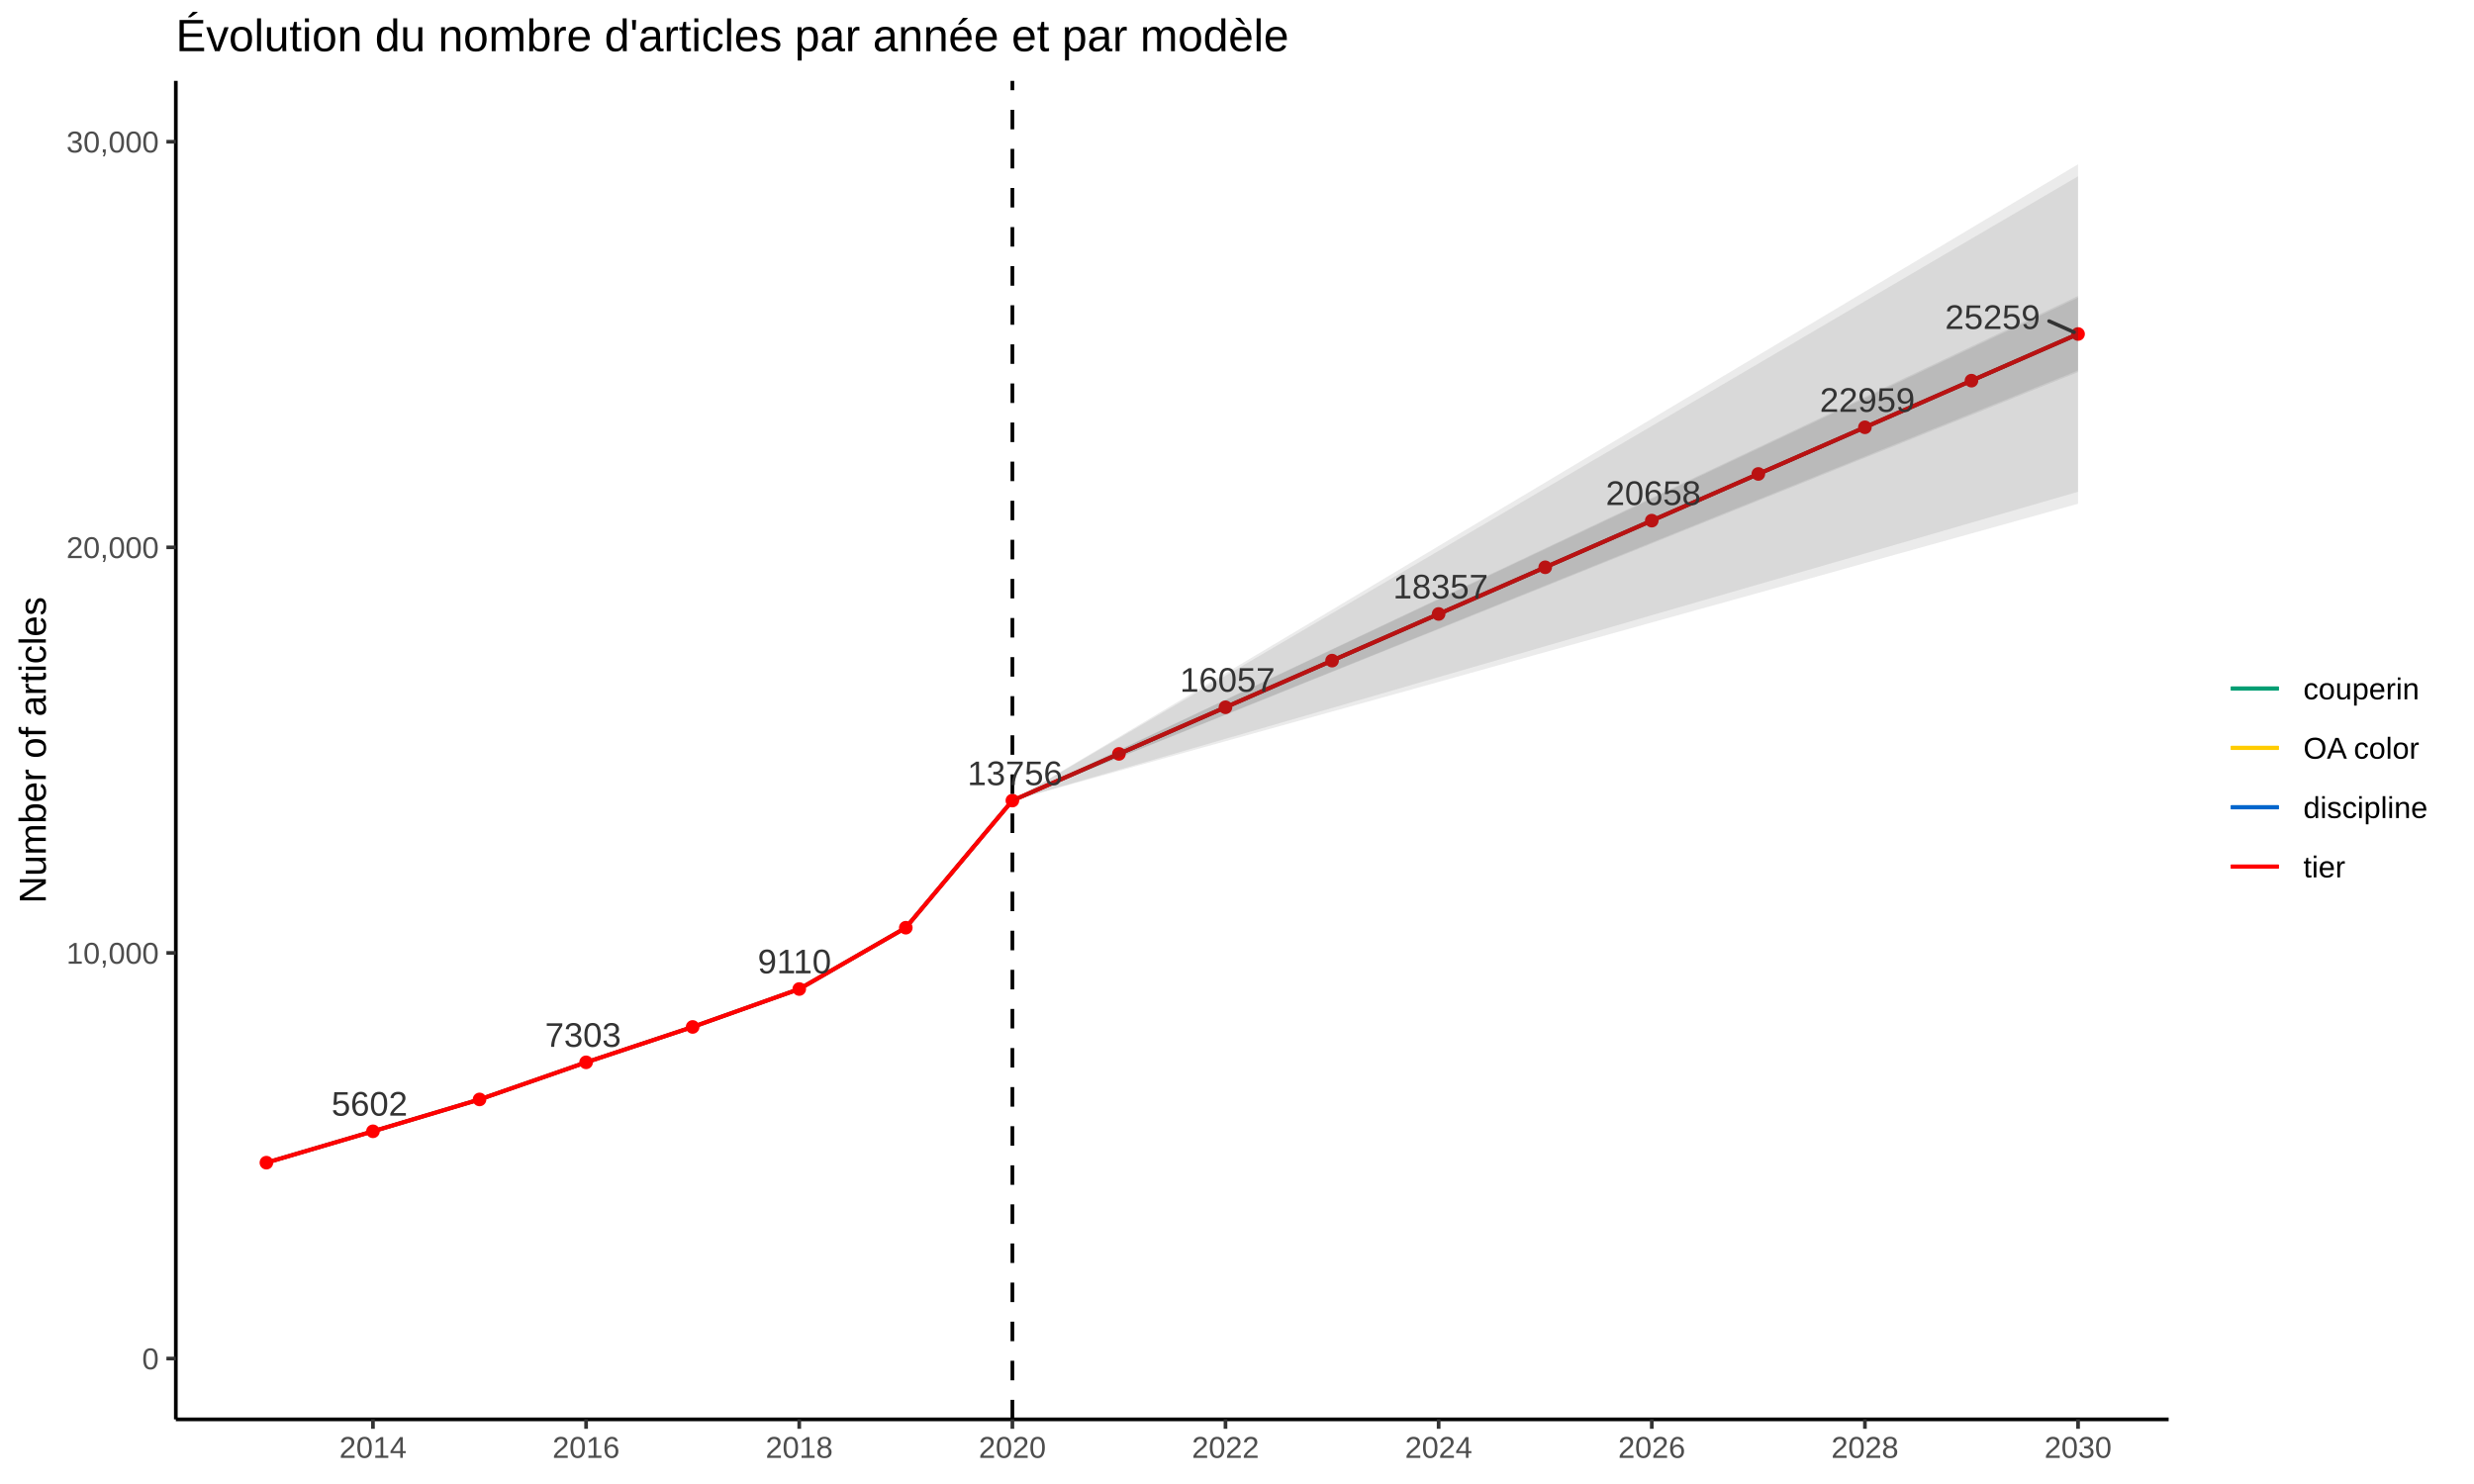
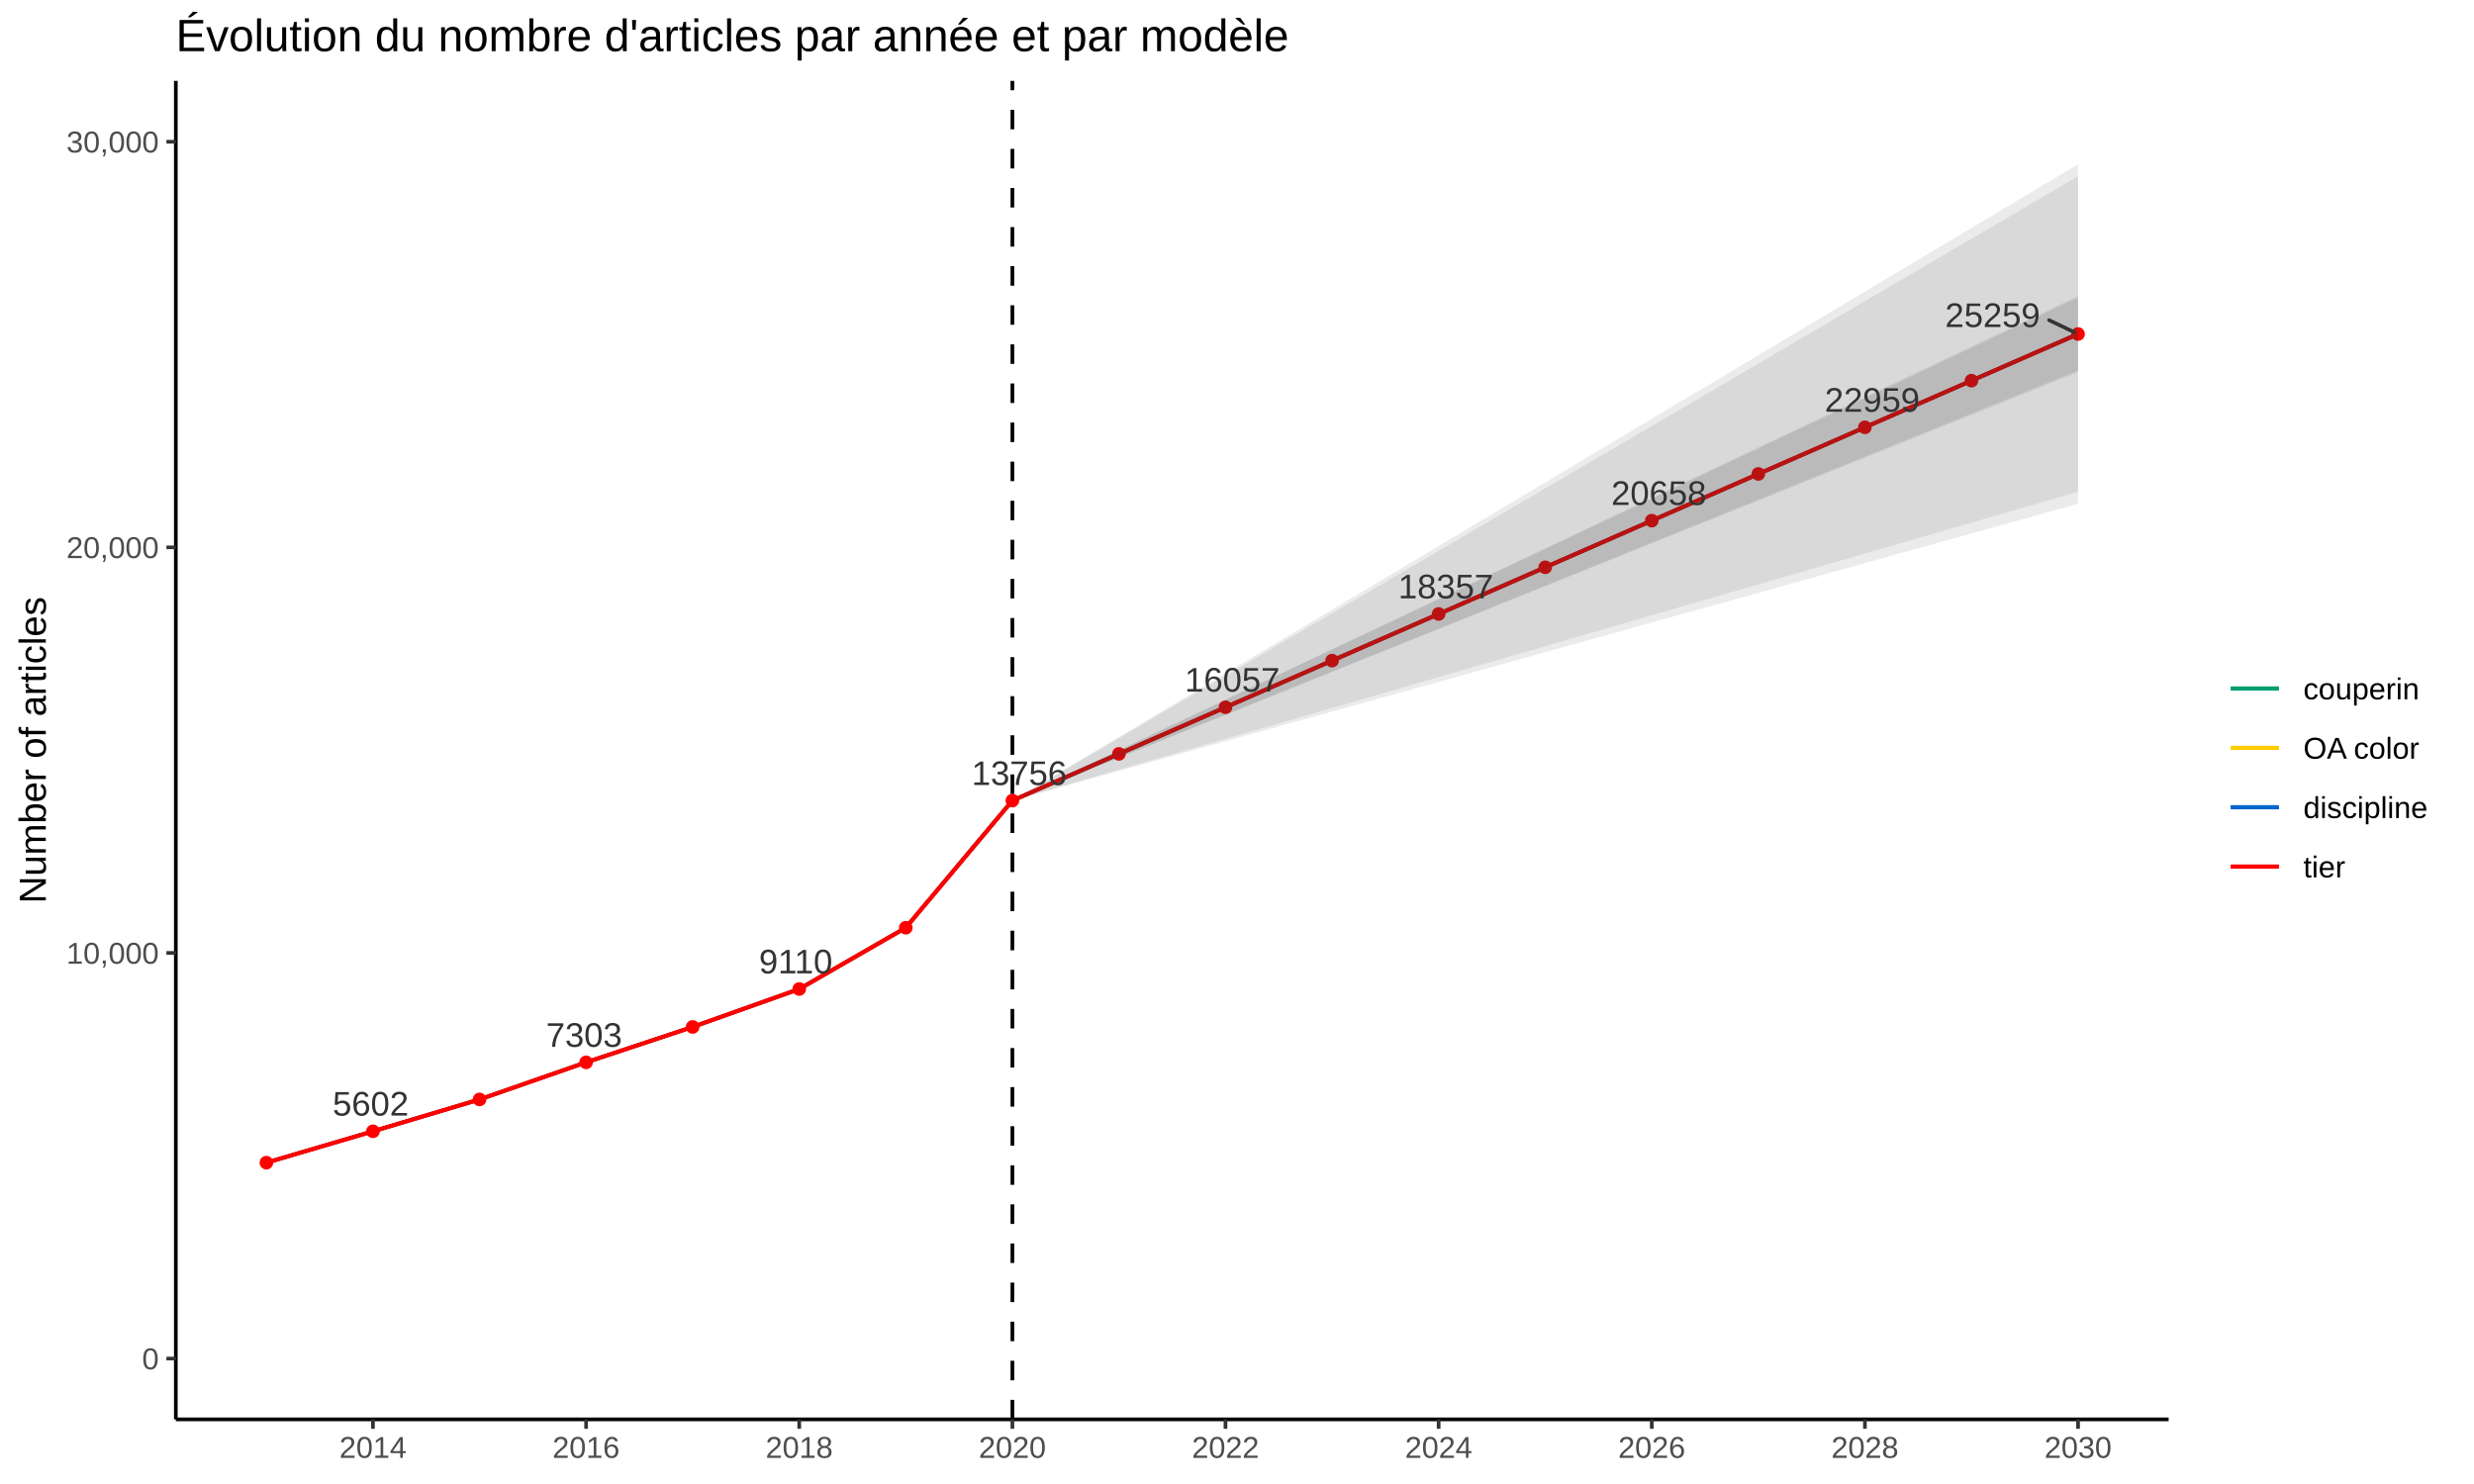
<svg xmlns="http://www.w3.org/2000/svg" class="svglite" width="720.00pt" height="432.00pt" viewBox="0 0 720.00 432.00">
  <defs>
    <style type="text/css">
    .svglite line, .svglite polyline, .svglite polygon, .svglite path, .svglite rect, .svglite circle {
      fill: none;
      stroke: #000000;
      stroke-linecap: round;
      stroke-linejoin: round;
      stroke-miterlimit: 10.00;
    }
    .svglite text {
      white-space: pre;
    }
  </style>
  </defs>
  <rect width="100%" height="100%" style="stroke: none; fill: #FFFFFF;" />
  <defs>
    <clipPath id="cpMC4wMHw3MjAuMDB8MC4wMHw0MzIuMDA=">
      <rect x="0.00" y="0.00" width="720.00" height="432.00" />
    </clipPath>
  </defs>
  <g clip-path="url(#cpMC4wMHw3MjAuMDB8MC4wMHw0MzIuMDA=)">
    <rect x="0" y="0" width="720.00" height="432.00" style="stroke-width: 1.07; stroke: #FFFFFF; fill: #FFFFFF;" />
  </g>
  <defs>
    <clipPath id="cpNTEuMTd8NjMxLjEzfDIzLjU0fDQxMy4xOQ==">
      <rect x="51.17" y="23.54" width="579.96" height="389.64" />
    </clipPath>
  </defs>
  <g clip-path="url(#cpNTEuMTd8NjMxLjEzfDIzLjU0fDQxMy4xOQ==)">
    <rect x="51.17" y="23.54" width="579.96" height="389.64" style="stroke-width: 1.07; stroke: none; fill: #FFFFFF;" />
    <polyline points="77.53,338.46 108.54,329.33 139.56,320.05 170.57,309.25 201.58,298.95 232.60,287.91 263.61,270.06 294.63,233.05 325.64,219.48 356.65,205.89 387.67,192.31 418.68,178.73 449.70,165.15 480.71,151.56 511.72,137.98 542.74,124.39 573.75,110.81 604.77,97.22 " style="stroke-width: 1.07; stroke: #FFCC00; stroke-linecap: butt;" />
    <polyline points="77.53,338.46 108.54,329.33 139.56,320.05 170.57,309.25 201.58,298.95 232.60,287.91 263.61,270.06 294.63,233.05 325.64,219.48 356.65,205.89 387.67,192.31 418.68,178.73 449.70,165.15 480.71,151.56 511.72,137.98 542.74,124.39 573.75,110.81 604.77,97.22 " style="stroke-width: 1.07; stroke: #009E73; stroke-linecap: butt;" />
    <polyline points="77.53,338.46 108.54,329.33 139.56,320.05 170.57,309.25 201.58,298.95 232.60,287.91 263.61,270.06 294.63,233.05 325.64,219.48 356.65,205.90 387.67,192.32 418.68,178.73 449.70,165.14 480.71,151.54 511.72,137.99 542.74,124.40 573.75,110.81 604.77,97.23 " style="stroke-width: 1.07; stroke: #0066CC; stroke-linecap: butt;" />
    <circle cx="77.53" cy="338.46" r="1.63" style="stroke-width: 0.71; stroke: #FF0000; fill: #FF0000;" />
    <circle cx="108.54" cy="329.33" r="1.63" style="stroke-width: 0.71; stroke: #FF0000; fill: #FF0000;" />
    <circle cx="139.56" cy="320.05" r="1.63" style="stroke-width: 0.71; stroke: #FF0000; fill: #FF0000;" />
    <circle cx="170.57" cy="309.25" r="1.63" style="stroke-width: 0.71; stroke: #FF0000; fill: #FF0000;" />
    <circle cx="201.58" cy="298.95" r="1.63" style="stroke-width: 0.71; stroke: #FF0000; fill: #FF0000;" />
    <circle cx="232.60" cy="287.91" r="1.63" style="stroke-width: 0.71; stroke: #FF0000; fill: #FF0000;" />
    <circle cx="263.61" cy="270.06" r="1.63" style="stroke-width: 0.71; stroke: #FF0000; fill: #FF0000;" />
    <circle cx="294.63" cy="233.05" r="1.63" style="stroke-width: 0.71; stroke: #FF0000; fill: #FF0000;" />
    <circle cx="325.64" cy="219.46" r="1.63" style="stroke-width: 0.71; stroke: #FF0000; fill: #FF0000;" />
    <circle cx="356.65" cy="205.89" r="1.63" style="stroke-width: 0.71; stroke: #FF0000; fill: #FF0000;" />
    <circle cx="387.67" cy="192.31" r="1.63" style="stroke-width: 0.71; stroke: #FF0000; fill: #FF0000;" />
    <circle cx="418.68" cy="178.73" r="1.63" style="stroke-width: 0.71; stroke: #FF0000; fill: #FF0000;" />
    <circle cx="449.70" cy="165.14" r="1.63" style="stroke-width: 0.71; stroke: #FF0000; fill: #FF0000;" />
    <circle cx="480.71" cy="151.56" r="1.63" style="stroke-width: 0.71; stroke: #FF0000; fill: #FF0000;" />
    <circle cx="511.72" cy="137.97" r="1.63" style="stroke-width: 0.71; stroke: #FF0000; fill: #FF0000;" />
    <circle cx="542.74" cy="124.39" r="1.63" style="stroke-width: 0.71; stroke: #FF0000; fill: #FF0000;" />
    <circle cx="573.75" cy="110.81" r="1.63" style="stroke-width: 0.71; stroke: #FF0000; fill: #FF0000;" />
    <circle cx="604.77" cy="97.23" r="1.63" style="stroke-width: 0.71; stroke: #FF0000; fill: #FF0000;" />
    <polyline points="77.53,338.46 108.54,329.33 139.56,320.05 170.57,309.25 201.58,298.95 232.60,287.91 263.61,270.06 294.63,233.05 325.64,219.46 356.65,205.89 387.67,192.31 418.68,178.73 449.70,165.14 480.71,151.56 511.72,137.97 542.74,124.39 573.75,110.81 604.77,97.23 " style="stroke-width: 1.24; stroke: #FF0000; stroke-linecap: butt;" />
    <polygon points="77.53,338.46 108.54,329.33 139.56,320.05 170.57,309.25 201.58,298.95 232.60,287.91 263.61,270.06 294.63,233.05 325.64,214.87 356.65,196.71 387.67,178.53 418.68,160.36 449.70,142.18 480.71,124.02 511.72,105.84 542.74,87.67 573.75,69.49 604.77,51.32 604.77,143.15 573.75,152.14 542.74,161.14 511.72,170.12 480.71,179.09 449.70,188.12 418.68,197.10 387.67,206.09 356.65,215.07 325.64,224.07 294.63,233.05 263.61,270.06 232.60,287.91 201.58,298.95 170.57,309.25 139.56,320.05 108.54,329.33 77.53,338.46 " style="stroke-width: 0.00; stroke: none; stroke-linecap: butt; fill: #333333; fill-opacity: 0.10;" />
    <polyline points="77.53,338.46 108.54,329.33 139.56,320.05 170.57,309.25 201.58,298.95 232.60,287.91 263.61,270.06 294.63,233.05 325.64,214.87 356.65,196.71 387.67,178.53 418.68,160.36 449.70,142.18 480.71,124.02 511.72,105.84 542.74,87.67 573.75,69.49 604.77,51.32 " style="stroke-width: 1.07; stroke: none; stroke-linecap: butt;" />
    <polyline points="604.77,143.15 573.75,152.14 542.74,161.14 511.72,170.12 480.71,179.09 449.70,188.12 418.68,197.10 387.67,206.09 356.65,215.07 325.64,224.07 294.63,233.05 263.61,270.06 232.60,287.91 201.58,298.95 170.57,309.25 139.56,320.05 108.54,329.33 77.53,338.46 " style="stroke-width: 1.07; stroke: none; stroke-linecap: butt;" />
    <polygon points="77.53,338.46 108.54,329.33 139.56,320.05 170.57,309.25 201.58,298.95 232.60,287.91 263.61,270.06 294.63,233.05 325.64,218.41 356.65,203.77 387.67,189.13 418.68,174.49 449.70,159.84 480.71,145.21 511.72,130.57 542.74,115.93 573.75,101.28 604.77,86.64 604.77,107.83 573.75,120.35 542.74,132.87 511.72,145.40 480.71,157.91 449.70,170.44 418.68,182.97 387.67,195.48 356.65,208.01 325.64,220.53 294.63,233.05 263.61,270.06 232.60,287.91 201.58,298.95 170.57,309.25 139.56,320.05 108.54,329.33 77.53,338.46 " style="stroke-width: 0.00; stroke: none; stroke-linecap: butt; fill: #333333; fill-opacity: 0.10;" />
    <polyline points="77.53,338.46 108.54,329.33 139.56,320.05 170.57,309.25 201.58,298.95 232.60,287.91 263.61,270.06 294.63,233.05 325.64,218.41 356.65,203.77 387.67,189.13 418.68,174.49 449.70,159.84 480.71,145.21 511.72,130.57 542.74,115.93 573.75,101.28 604.77,86.64 " style="stroke-width: 1.07; stroke: none; stroke-linecap: butt;" />
    <polyline points="604.77,107.83 573.75,120.35 542.74,132.87 511.72,145.40 480.71,157.91 449.70,170.44 418.68,182.97 387.67,195.48 356.65,208.01 325.64,220.53 294.63,233.05 263.61,270.06 232.60,287.91 201.58,298.95 170.57,309.25 139.56,320.05 108.54,329.33 77.53,338.46 " style="stroke-width: 1.07; stroke: none; stroke-linecap: butt;" />
    <polygon points="77.53,338.46 108.54,329.33 139.56,320.05 170.57,309.25 201.58,298.95 232.60,287.91 263.61,270.06 294.63,233.05 325.64,218.37 356.65,203.67 387.67,188.99 418.68,174.30 449.70,159.60 480.71,144.91 511.72,130.24 542.74,115.54 573.75,100.85 604.77,86.16 604.77,108.30 573.75,120.78 542.74,133.25 511.72,145.73 480.71,158.21 449.70,170.68 418.68,183.16 387.67,195.62 356.65,208.10 325.64,220.57 294.63,233.05 263.61,270.06 232.60,287.91 201.58,298.95 170.57,309.25 139.56,320.05 108.54,329.33 77.53,338.46 " style="stroke-width: 0.00; stroke: none; stroke-linecap: butt; fill: #333333; fill-opacity: 0.10;" />
    <polyline points="77.53,338.46 108.54,329.33 139.56,320.05 170.57,309.25 201.58,298.95 232.60,287.91 263.61,270.06 294.63,233.05 325.64,218.37 356.65,203.67 387.67,188.99 418.68,174.30 449.70,159.60 480.71,144.91 511.72,130.24 542.74,115.54 573.75,100.85 604.77,86.16 " style="stroke-width: 1.07; stroke: none; stroke-linecap: butt;" />
    <polyline points="604.77,108.30 573.75,120.78 542.74,133.25 511.72,145.73 480.71,158.21 449.70,170.68 418.68,183.16 387.67,195.62 356.65,208.10 325.64,220.57 294.63,233.05 263.61,270.06 232.60,287.91 201.58,298.95 170.57,309.25 139.56,320.05 108.54,329.33 77.53,338.46 " style="stroke-width: 1.07; stroke: none; stroke-linecap: butt;" />
    <polygon points="77.53,338.46 108.54,329.33 139.56,320.05 170.57,309.25 201.58,298.95 232.60,287.91 263.61,270.06 294.63,233.05 325.64,214.55 356.65,195.99 387.67,177.50 418.68,158.95 449.70,140.45 480.71,121.90 511.72,103.40 542.74,84.88 573.75,66.35 604.77,47.81 604.77,146.64 573.75,155.29 542.74,163.91 511.72,172.59 480.71,181.20 449.70,189.84 418.68,198.51 387.67,207.14 356.65,215.77 325.64,224.41 294.63,233.05 263.61,270.06 232.60,287.91 201.58,298.95 170.57,309.25 139.56,320.05 108.54,329.33 77.53,338.46 " style="stroke-width: 0.00; stroke: none; stroke-linecap: butt; fill: #333333; fill-opacity: 0.10;" />
    <polyline points="77.53,338.46 108.54,329.33 139.56,320.05 170.57,309.25 201.58,298.95 232.60,287.91 263.61,270.06 294.63,233.05 325.64,214.55 356.65,195.99 387.67,177.50 418.68,158.95 449.70,140.45 480.71,121.90 511.72,103.40 542.74,84.88 573.75,66.35 604.77,47.81 " style="stroke-width: 1.07; stroke: none; stroke-linecap: butt;" />
    <polyline points="604.77,146.64 573.75,155.29 542.74,163.91 511.72,172.59 480.71,181.20 449.70,189.84 418.68,198.51 387.67,207.14 356.65,215.77 325.64,224.41 294.63,233.05 263.61,270.06 232.60,287.91 201.58,298.95 170.57,309.25 139.56,320.05 108.54,329.33 77.53,338.46 " style="stroke-width: 1.07; stroke: none; stroke-linecap: butt;" />
    <line x1="294.63" y1="413.19" x2="294.63" y2="23.54" style="stroke-width: 1.07; stroke-dasharray: 5.69,5.69; stroke-linecap: butt;" />
-     <line x1="596.34" y1="93.47" x2="603.60" y2="96.71" style="stroke-width: 1.07; stroke: #333333;" />
-     <text x="96.47" y="324.78" style="font-size: 9.96px;fill: #333333; font-family: &quot;Arial&quot;;" textLength="22.78px" lengthAdjust="spacingAndGlyphs">5602</text>
-     <text x="158.61" y="304.74" style="font-size: 9.96px;fill: #333333; font-family: &quot;Arial&quot;;" textLength="22.78px" lengthAdjust="spacingAndGlyphs">7303</text>
-     <text x="220.51" y="283.34" style="font-size: 9.96px;fill: #333333; font-family: &quot;Arial&quot;;" textLength="22.78px" lengthAdjust="spacingAndGlyphs">9110</text>
-     <text x="281.54" y="228.56" style="font-size: 9.96px;fill: #333333; font-family: &quot;Arial&quot;;" textLength="28.48px" lengthAdjust="spacingAndGlyphs">13756</text>
-     <text x="343.38" y="201.37" style="font-size: 9.96px;fill: #333333; font-family: &quot;Arial&quot;;" textLength="28.48px" lengthAdjust="spacingAndGlyphs">16057</text>
-     <text x="405.41" y="174.21" style="font-size: 9.96px;fill: #333333; font-family: &quot;Arial&quot;;" textLength="28.48px" lengthAdjust="spacingAndGlyphs">18357</text>
-     <text x="467.32" y="147.01" style="font-size: 9.96px;fill: #333333; font-family: &quot;Arial&quot;;" textLength="28.48px" lengthAdjust="spacingAndGlyphs">20658</text>
-     <text x="529.61" y="119.89" style="font-size: 9.96px;fill: #333333; font-family: &quot;Arial&quot;;" textLength="28.48px" lengthAdjust="spacingAndGlyphs">22959</text>
-     <text x="566.06" y="95.76" style="font-size: 9.96px;fill: #333333; font-family: &quot;Arial&quot;;" textLength="28.48px" lengthAdjust="spacingAndGlyphs">25259</text>
+     <line x1="596.33" y1="93.19" x2="603.63" y2="96.69" style="stroke-width: 1.07; stroke: #333333;" />
+     <text x="96.80" y="324.76" style="font-size: 9.96px;fill: #333333; font-family: &quot;Arial&quot;;" textLength="22.78px" lengthAdjust="spacingAndGlyphs">5602</text>
+     <text x="158.91" y="304.74" style="font-size: 9.96px;fill: #333333; font-family: &quot;Arial&quot;;" textLength="22.78px" lengthAdjust="spacingAndGlyphs">7303</text>
+     <text x="220.88" y="283.36" style="font-size: 9.96px;fill: #333333; font-family: &quot;Arial&quot;;" textLength="22.78px" lengthAdjust="spacingAndGlyphs">9110</text>
+     <text x="282.78" y="228.53" style="font-size: 9.96px;fill: #333333; font-family: &quot;Arial&quot;;" textLength="28.48px" lengthAdjust="spacingAndGlyphs">13756</text>
+     <text x="344.79" y="201.34" style="font-size: 9.96px;fill: #333333; font-family: &quot;Arial&quot;;" textLength="28.48px" lengthAdjust="spacingAndGlyphs">16057</text>
+     <text x="406.93" y="174.19" style="font-size: 9.96px;fill: #333333; font-family: &quot;Arial&quot;;" textLength="28.48px" lengthAdjust="spacingAndGlyphs">18357</text>
+     <text x="468.91" y="147.00" style="font-size: 9.96px;fill: #333333; font-family: &quot;Arial&quot;;" textLength="28.48px" lengthAdjust="spacingAndGlyphs">20658</text>
+     <text x="531.03" y="119.87" style="font-size: 9.96px;fill: #333333; font-family: &quot;Arial&quot;;" textLength="28.48px" lengthAdjust="spacingAndGlyphs">22959</text>
+     <text x="566.06" y="95.20" style="font-size: 9.96px;fill: #333333; font-family: &quot;Arial&quot;;" textLength="28.48px" lengthAdjust="spacingAndGlyphs">25259</text>
  </g>
  <g clip-path="url(#cpMC4wMHw3MjAuMDB8MC4wMHw0MzIuMDA=)">
    <polyline points="51.17,413.19 51.17,23.54 " style="stroke-width: 1.07; stroke-linecap: butt;" />
    <text x="46.24" y="398.62" text-anchor="end" style="font-size: 8.80px;fill: #4D4D4D; font-family: &quot;Arial&quot;;" textLength="5.03px" lengthAdjust="spacingAndGlyphs">0</text>
    <text x="46.24" y="280.55" text-anchor="end" style="font-size: 8.80px;fill: #4D4D4D; font-family: &quot;Arial&quot;;" textLength="27.52px" lengthAdjust="spacingAndGlyphs">10,000</text>
    <text x="46.24" y="162.47" text-anchor="end" style="font-size: 8.80px;fill: #4D4D4D; font-family: &quot;Arial&quot;;" textLength="27.52px" lengthAdjust="spacingAndGlyphs">20,000</text>
    <text x="46.24" y="44.40" text-anchor="end" style="font-size: 8.80px;fill: #4D4D4D; font-family: &quot;Arial&quot;;" textLength="27.52px" lengthAdjust="spacingAndGlyphs">30,000</text>
    <polyline points="48.43,395.48 51.17,395.48 " style="stroke-width: 1.07; stroke: #333333; stroke-linecap: butt;" />
    <polyline points="48.43,277.40 51.17,277.40 " style="stroke-width: 1.07; stroke: #333333; stroke-linecap: butt;" />
    <polyline points="48.43,159.33 51.17,159.33 " style="stroke-width: 1.07; stroke: #333333; stroke-linecap: butt;" />
    <polyline points="48.43,41.26 51.17,41.26 " style="stroke-width: 1.07; stroke: #333333; stroke-linecap: butt;" />
    <polyline points="51.17,413.19 631.13,413.19 " style="stroke-width: 1.07; stroke-linecap: butt;" />
    <polyline points="108.54,415.93 108.54,413.19 " style="stroke-width: 1.07; stroke: #333333; stroke-linecap: butt;" />
    <polyline points="170.57,415.93 170.57,413.19 " style="stroke-width: 1.07; stroke: #333333; stroke-linecap: butt;" />
    <polyline points="232.60,415.93 232.60,413.19 " style="stroke-width: 1.07; stroke: #333333; stroke-linecap: butt;" />
    <polyline points="294.63,415.93 294.63,413.19 " style="stroke-width: 1.07; stroke: #333333; stroke-linecap: butt;" />
    <polyline points="356.65,415.93 356.65,413.19 " style="stroke-width: 1.07; stroke: #333333; stroke-linecap: butt;" />
    <polyline points="418.68,415.93 418.68,413.19 " style="stroke-width: 1.07; stroke: #333333; stroke-linecap: butt;" />
    <polyline points="480.71,415.93 480.71,413.19 " style="stroke-width: 1.07; stroke: #333333; stroke-linecap: butt;" />
    <polyline points="542.74,415.93 542.74,413.19 " style="stroke-width: 1.07; stroke: #333333; stroke-linecap: butt;" />
    <polyline points="604.77,415.93 604.77,413.19 " style="stroke-width: 1.07; stroke: #333333; stroke-linecap: butt;" />
    <text x="108.54" y="424.40" text-anchor="middle" style="font-size: 8.80px;fill: #4D4D4D; font-family: &quot;Arial&quot;;" textLength="20.13px" lengthAdjust="spacingAndGlyphs">2014</text>
    <text x="170.57" y="424.40" text-anchor="middle" style="font-size: 8.80px;fill: #4D4D4D; font-family: &quot;Arial&quot;;" textLength="20.13px" lengthAdjust="spacingAndGlyphs">2016</text>
    <text x="232.60" y="424.40" text-anchor="middle" style="font-size: 8.80px;fill: #4D4D4D; font-family: &quot;Arial&quot;;" textLength="20.13px" lengthAdjust="spacingAndGlyphs">2018</text>
    <text x="294.63" y="424.40" text-anchor="middle" style="font-size: 8.80px;fill: #4D4D4D; font-family: &quot;Arial&quot;;" textLength="20.13px" lengthAdjust="spacingAndGlyphs">2020</text>
    <text x="356.65" y="424.40" text-anchor="middle" style="font-size: 8.80px;fill: #4D4D4D; font-family: &quot;Arial&quot;;" textLength="20.13px" lengthAdjust="spacingAndGlyphs">2022</text>
    <text x="418.68" y="424.40" text-anchor="middle" style="font-size: 8.80px;fill: #4D4D4D; font-family: &quot;Arial&quot;;" textLength="20.13px" lengthAdjust="spacingAndGlyphs">2024</text>
    <text x="480.71" y="424.40" text-anchor="middle" style="font-size: 8.80px;fill: #4D4D4D; font-family: &quot;Arial&quot;;" textLength="20.13px" lengthAdjust="spacingAndGlyphs">2026</text>
    <text x="542.74" y="424.40" text-anchor="middle" style="font-size: 8.80px;fill: #4D4D4D; font-family: &quot;Arial&quot;;" textLength="20.13px" lengthAdjust="spacingAndGlyphs">2028</text>
    <text x="604.77" y="424.40" text-anchor="middle" style="font-size: 8.80px;fill: #4D4D4D; font-family: &quot;Arial&quot;;" textLength="20.13px" lengthAdjust="spacingAndGlyphs">2030</text>
    <text transform="translate(13.33,218.37) rotate(-90)" text-anchor="middle" style="font-size: 11.00px; font-family: &quot;Arial&quot;;" textLength="96.23px" lengthAdjust="spacingAndGlyphs">Number of articles</text>
    <rect x="642.09" y="170.34" width="72.43" height="96.06" style="stroke-width: 1.07; stroke: none; fill: #FFFFFF;" />
    <line x1="649.30" y1="200.43" x2="663.12" y2="200.43" style="stroke-width: 1.07; stroke: #009E73; stroke-linecap: butt;" />
    <line x1="649.30" y1="200.43" x2="663.12" y2="200.43" style="stroke-width: 1.07; stroke: #009E73; stroke-linecap: butt;" />
    <line x1="649.30" y1="200.43" x2="663.12" y2="200.43" style="stroke-width: 1.07; stroke: #009E73; stroke-linecap: butt;" />
    <line x1="649.30" y1="200.43" x2="663.12" y2="200.43" style="stroke-width: 1.24; stroke: #009E73; stroke-linecap: butt;" />
    <line x1="649.30" y1="217.71" x2="663.12" y2="217.71" style="stroke-width: 1.07; stroke: #FFCC00; stroke-linecap: butt;" />
    <line x1="649.30" y1="217.71" x2="663.12" y2="217.71" style="stroke-width: 1.07; stroke: #FFCC00; stroke-linecap: butt;" />
    <line x1="649.30" y1="217.71" x2="663.12" y2="217.71" style="stroke-width: 1.07; stroke: #FFCC00; stroke-linecap: butt;" />
    <line x1="649.30" y1="217.71" x2="663.12" y2="217.71" style="stroke-width: 1.24; stroke: #FFCC00; stroke-linecap: butt;" />
    <line x1="649.30" y1="234.99" x2="663.12" y2="234.99" style="stroke-width: 1.07; stroke: #0066CC; stroke-linecap: butt;" />
    <line x1="649.30" y1="234.99" x2="663.12" y2="234.99" style="stroke-width: 1.07; stroke: #0066CC; stroke-linecap: butt;" />
    <line x1="649.30" y1="234.99" x2="663.12" y2="234.99" style="stroke-width: 1.07; stroke: #0066CC; stroke-linecap: butt;" />
    <line x1="649.30" y1="234.99" x2="663.12" y2="234.99" style="stroke-width: 1.24; stroke: #0066CC; stroke-linecap: butt;" />
    <line x1="649.30" y1="252.27" x2="663.12" y2="252.27" style="stroke-width: 1.07; stroke: #FF0000; stroke-linecap: butt;" />
    <line x1="649.30" y1="252.27" x2="663.12" y2="252.27" style="stroke-width: 1.07; stroke: #FF0000; stroke-linecap: butt;" />
    <line x1="649.30" y1="252.27" x2="663.12" y2="252.27" style="stroke-width: 1.07; stroke: #FF0000; stroke-linecap: butt;" />
    <line x1="649.30" y1="252.27" x2="663.12" y2="252.27" style="stroke-width: 1.24; stroke: #FF0000; stroke-linecap: butt;" />
    <text x="670.33" y="203.58" style="font-size: 8.80px; font-family: &quot;Arial&quot;;" textLength="36.68px" lengthAdjust="spacingAndGlyphs">couperin</text>
    <text x="670.33" y="220.86" style="font-size: 8.80px; font-family: &quot;Arial&quot;;" textLength="35.55px" lengthAdjust="spacingAndGlyphs">OA color</text>
    <text x="670.33" y="238.14" style="font-size: 8.80px; font-family: &quot;Arial&quot;;" textLength="38.71px" lengthAdjust="spacingAndGlyphs">discipline</text>
    <text x="670.33" y="255.42" style="font-size: 8.80px; font-family: &quot;Arial&quot;;" textLength="14.04px" lengthAdjust="spacingAndGlyphs">tier</text>
    <text x="51.17" y="14.90" style="font-size: 13.20px; font-family: &quot;Arial&quot;;" textLength="345.92px" lengthAdjust="spacingAndGlyphs">Évolution du nombre d'articles par année et par modèle</text>
  </g>
</svg>
